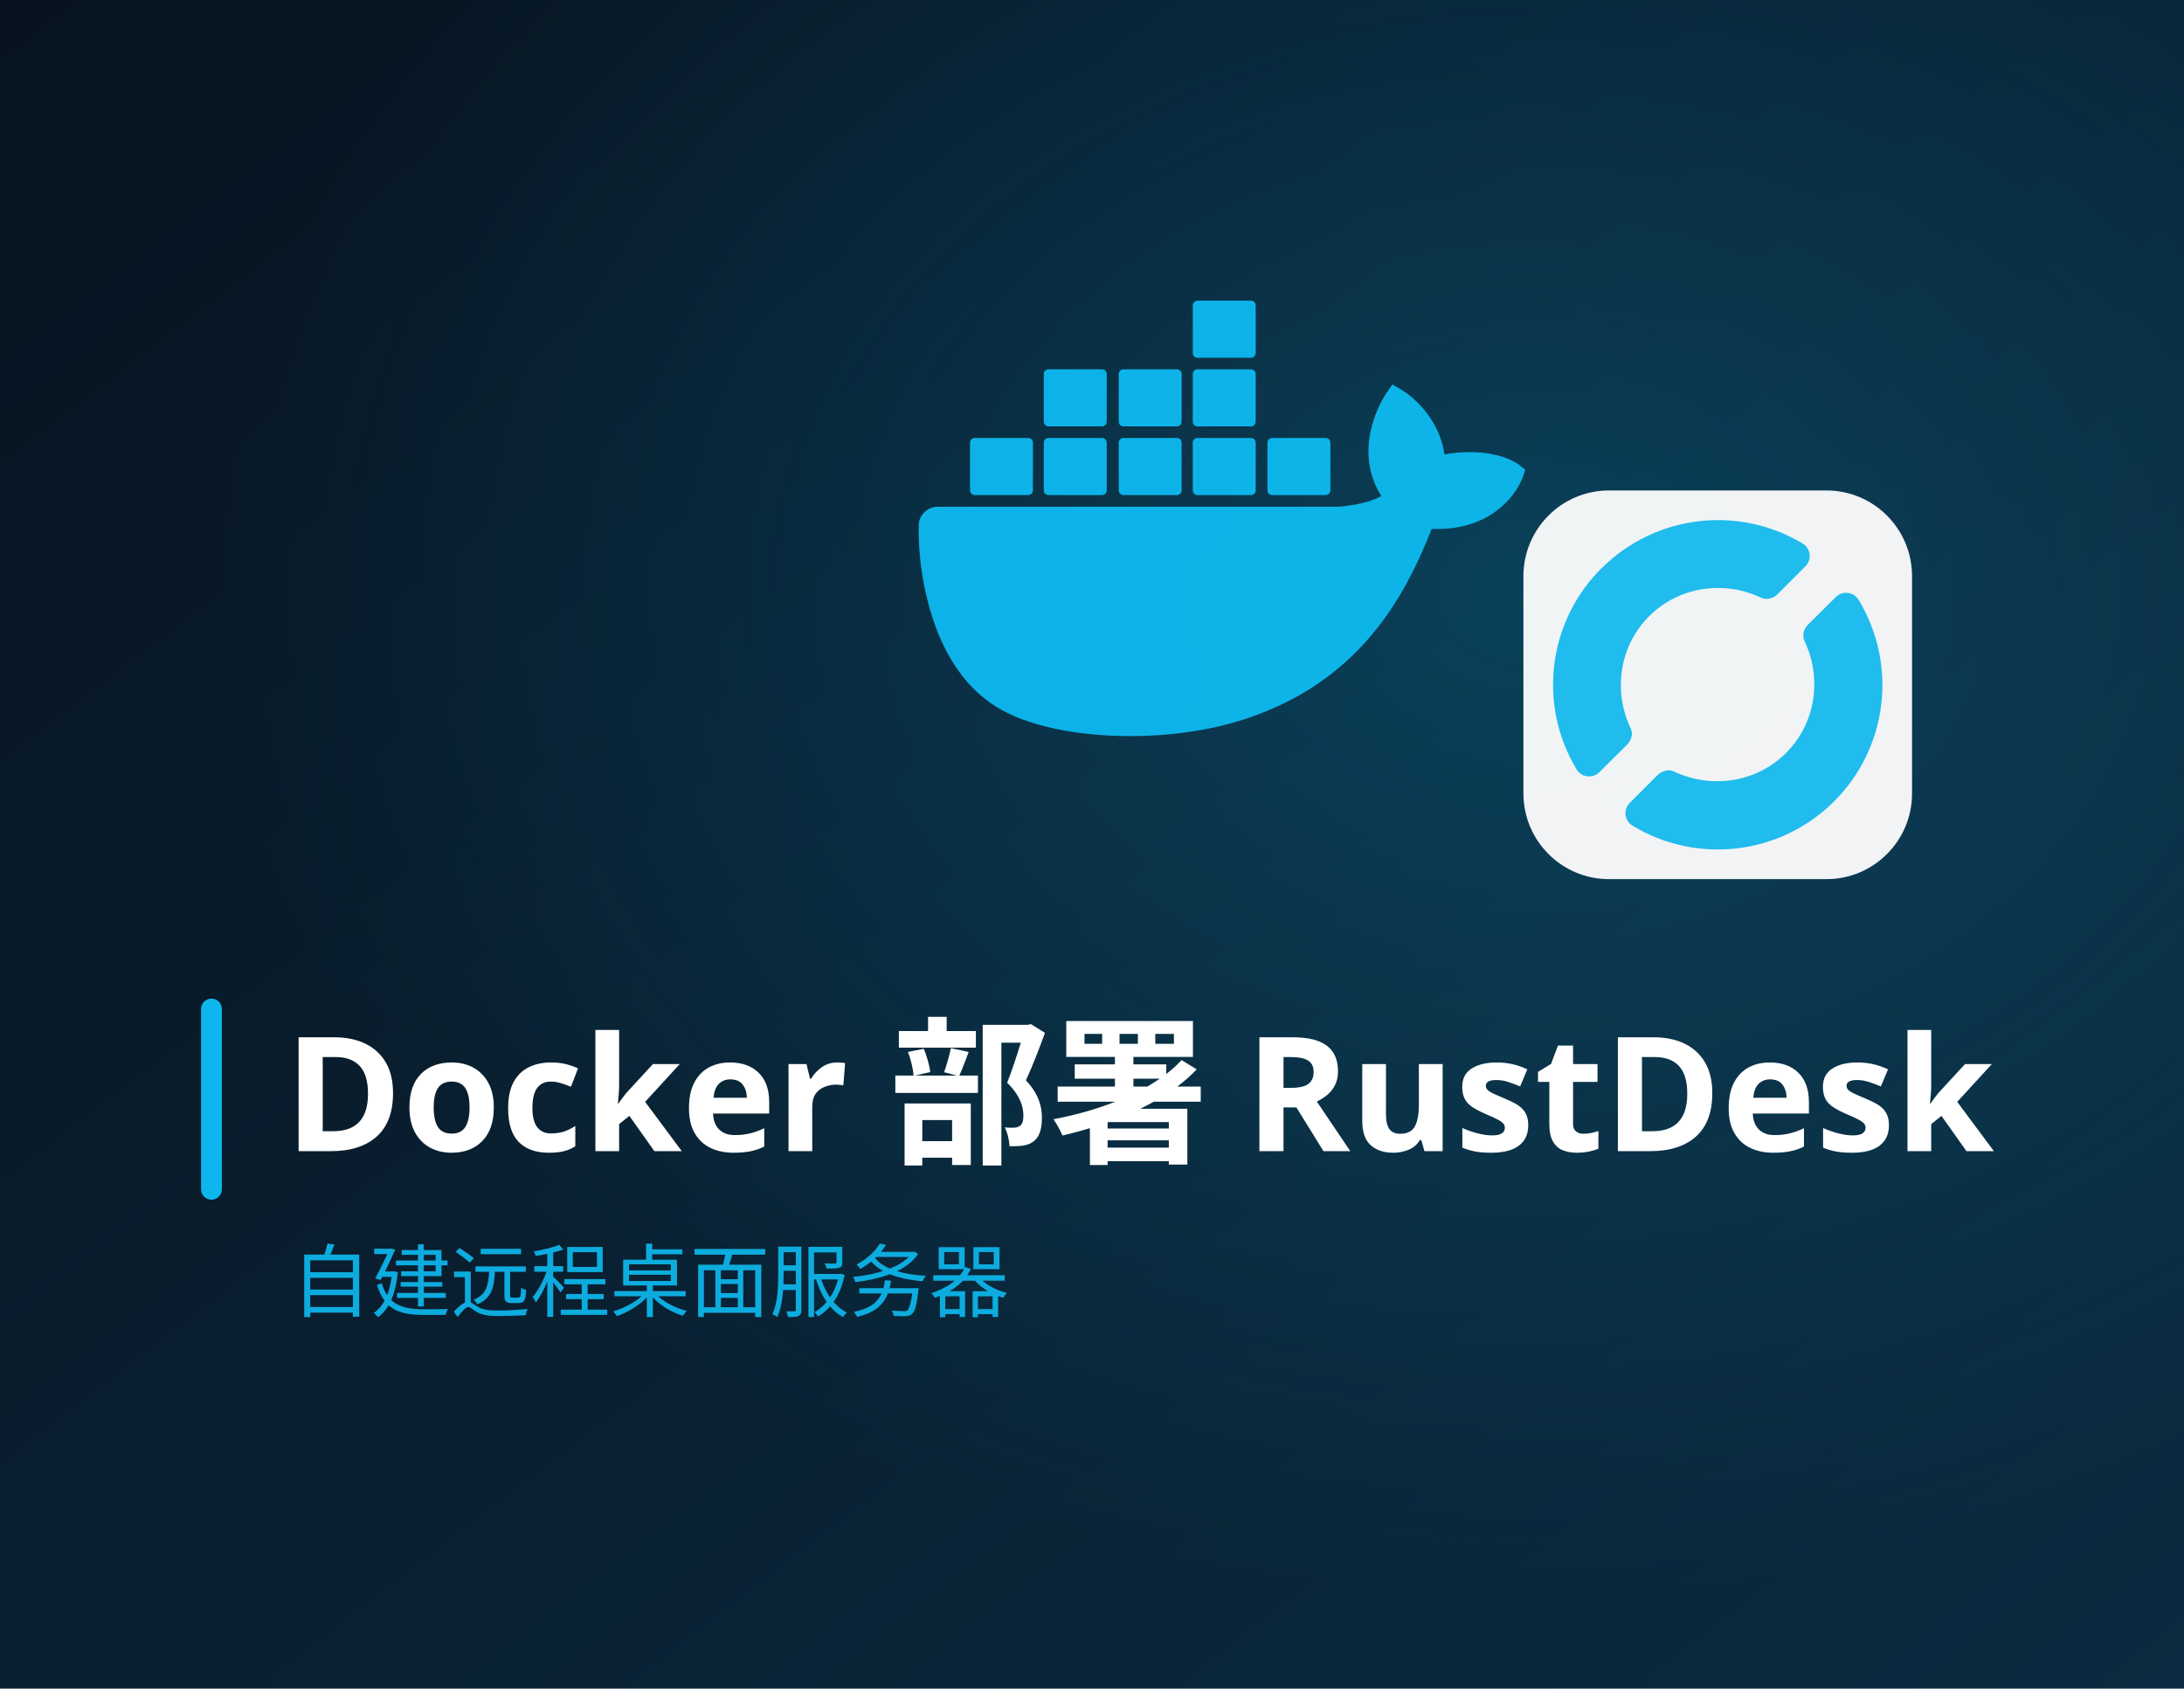
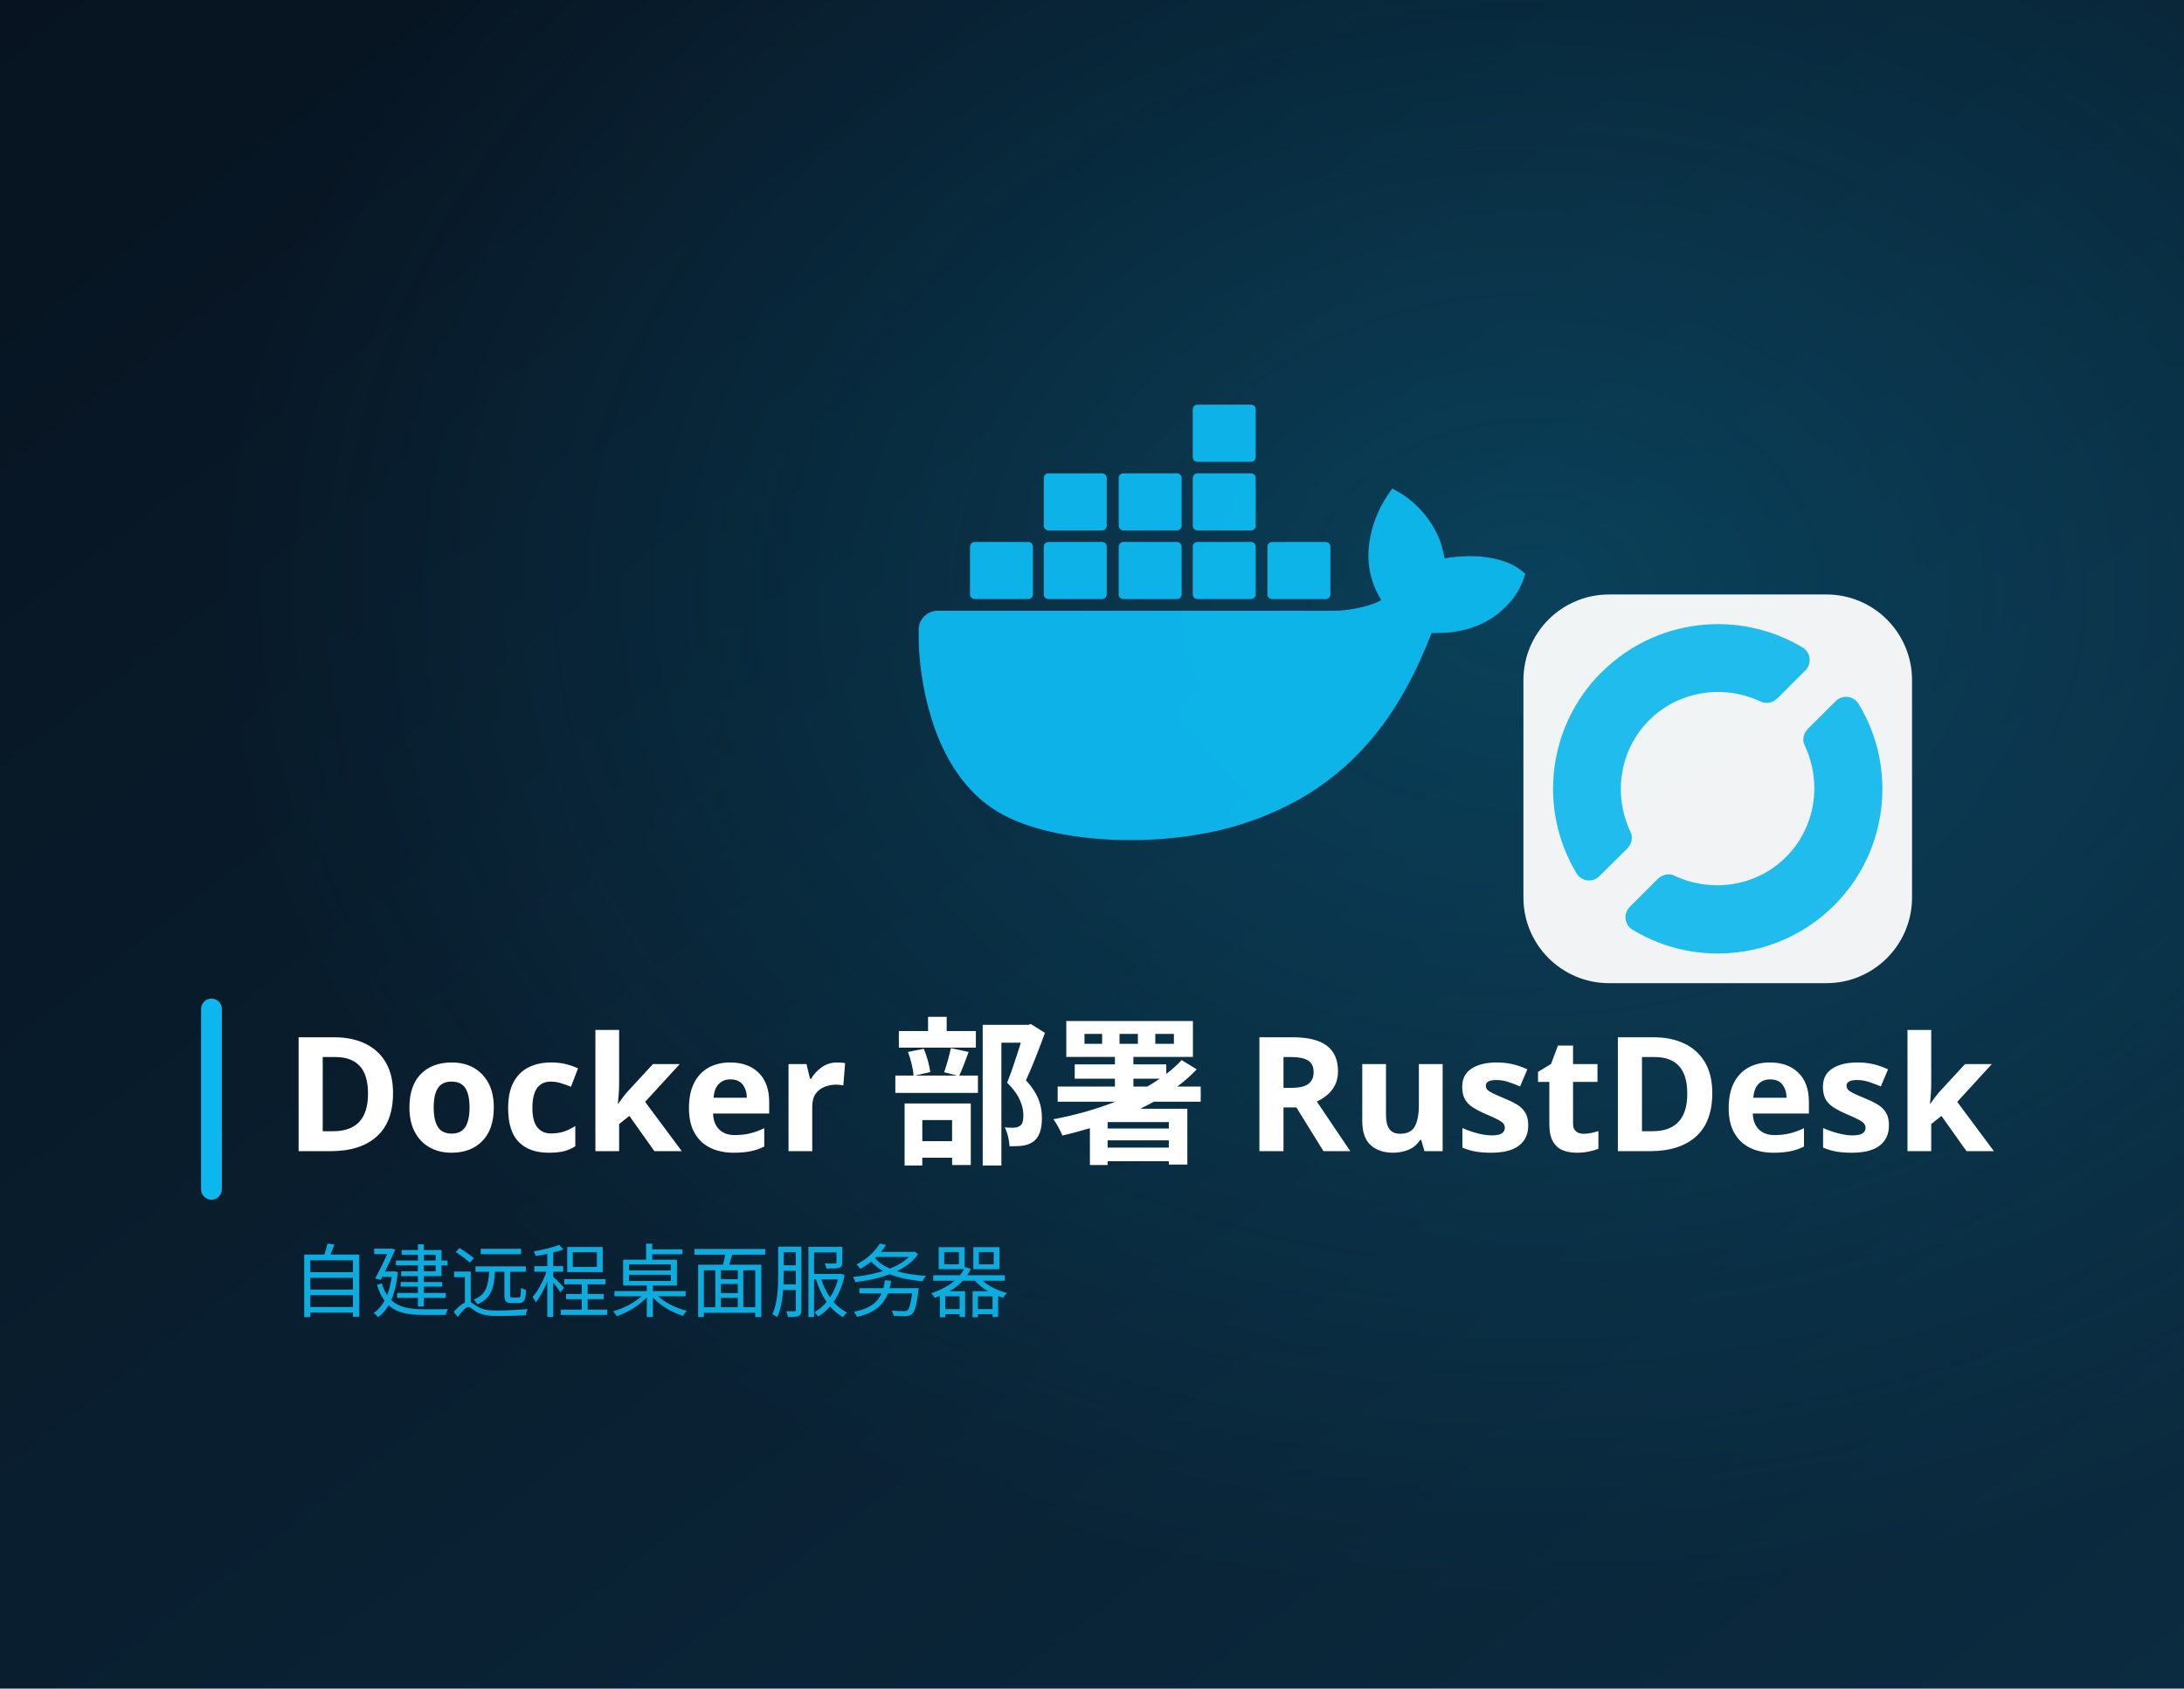
<svg xmlns="http://www.w3.org/2000/svg" width="630" height="487" viewBox="0 0 630 487" font-family="Microsoft YaHei, PingFang SC, sans-serif">
  <defs>
    <linearGradient id="bg" x1="0" y1="0" x2="1" y2="1">
      <stop offset="0%" stop-color="#071320" />
      <stop offset="100%" stop-color="#0b2b40" />
    </linearGradient>
    <radialGradient id="glow" cx="70%" cy="35%" r="60%">
      <stop offset="0%" stop-color="#0db7ed" stop-opacity="0.22" />
      <stop offset="100%" stop-color="#0db7ed" stop-opacity="0" />
    </radialGradient>
  </defs>
  <rect width="630" height="487" fill="url(#bg)" />
  <rect width="630" height="487" fill="url(#glow)" />
-   <g transform="translate(265.00,62.00) scale(7.29167)" opacity="0.97">
+   <g transform="translate(265.00,92.00) scale(7.29167)" opacity="0.97">
    <g fill="#0db7ed">
      <path d="M13.983 11.078h2.119a.186.186 0 00.186-.185V9.006a.186.186 0 00-.186-.186h-2.119a.185.185 0 00-.185.185v1.888c0 .102.083.185.185.185m-2.954-5.43h2.118a.186.186 0 00.186-.186V3.574a.186.186 0 00-.186-.185h-2.118a.185.185 0 00-.185.185v1.888c0 .102.082.185.185.185m0 2.716h2.118a.187.187 0 00.186-.186V6.29a.186.186 0 00-.186-.185h-2.118a.185.185 0 00-.185.185v1.887c0 .102.082.185.185.186m-2.93 0h2.12a.186.186 0 00.184-.186V6.29a.185.185 0 00-.185-.185H8.1a.185.185 0 00-.185.185v1.887c0 .102.083.185.185.186m-2.964 0h2.119a.186.186 0 00.185-.186V6.29a.185.185 0 00-.185-.185H5.136a.186.186 0 00-.186.185v1.887c0 .102.084.185.186.186m5.893 2.715h2.118a.186.186 0 00.186-.185V9.006a.186.186 0 00-.186-.186h-2.118a.185.185 0 00-.185.185v1.888c0 .102.082.185.185.185m-2.93 0h2.12a.185.185 0 00.184-.185V9.006a.185.185 0 00-.184-.186h-2.12a.185.185 0 00-.184.185v1.888c0 .102.083.185.185.185m-2.964 0h2.119a.185.185 0 00.185-.185V9.006a.185.185 0 00-.184-.186h-2.12a.186.186 0 00-.186.186v1.887c0 .102.084.185.186.185m-2.92 0h2.12a.185.185 0 00.184-.185V9.006a.185.185 0 00-.184-.186h-2.12a.185.185 0 00-.184.185v1.888c0 .102.082.185.185.185M23.763 9.89c-.065-.051-.672-.51-1.954-.51-.338.001-.676.03-1.01.087-.248-1.7-1.653-2.53-1.716-2.566l-.344-.199-.226.327c-.284.438-.49.922-.612 1.43-.23.97-.09 1.882.403 2.661-.595.332-1.55.413-1.744.42H.751a.751.751 0 00-.75.748 11.376 11.376 0 00.692 4.062c.545 1.428 1.355 2.48 2.41 3.124 1.18.723 3.1 1.137 5.275 1.137.983.003 1.963-.086 2.93-.266a12.248 12.248 0 003.823-1.389c.98-.567 1.86-1.288 2.61-2.136 1.252-1.418 1.998-2.997 2.553-4.4h.221c1.372 0 2.215-.549 2.68-1.009.309-.293.55-.65.707-1.046l.098-.288Z" />
    </g>
  </g>
-   <rect x="439.45" y="141.45" width="112.10" height="112.10" rx="24.70" fill="#ffffff" fill-opacity="0.94" />
-   <g transform="translate(448.00,150.00) scale(3.95833)" opacity="0.92">
+   <rect x="439.45" y="171.45" width="112.10" height="112.10" rx="24.70" fill="#ffffff" fill-opacity="0.94" />
+   <g transform="translate(448.00,180.00) scale(3.95833)" opacity="0.92">
    <g fill="#0db7ed">
      <path d="m20.608 5.601-1.971 1.959c-.347.311-.515.811-.32 1.234 1.313 2.747.814 6.022-1.34 8.175-2.155 2.152-5.434 2.649-8.184 1.337-.405-.182-.881-.028-1.193.288l-2.003 2a1.065 1.065 0 0 0 .192 1.671 12.005 12.005 0 0 0 14.686-1.765A11.973 11.973 0 0 0 22.281 5.836a1.065 1.065 0 0 0-1.673-.234zM3.561 3.474A11.972 11.972 0 0 0 1.697 18.137a1.065 1.065 0 0 0 1.673.234L5.33 16.424c.355-.31.528-.816.331-1.244-1.314-2.747-.816-6.022 1.339-8.175C9.155 4.852 12.435 4.354 15.185 5.666c.401.179.87.03 1.182-.277l2.014-2.012a1.063 1.063 0 0 0-.192-1.671A12.008 12.008 0 0 0 3.519 3.527z" />
    </g>
  </g>
  <rect x="58" y="288" width="6" height="58" fill="#0db7ed" rx="3" />
  <text x="82" y="332" font-size="46" font-weight="bold" fill="#ffffff">Docker 部署 RustDesk</text>
  <text x="84" y="378" font-size="23" fill="#0db7ed" opacity="0.92">自建远程桌面服务器</text>
</svg>
